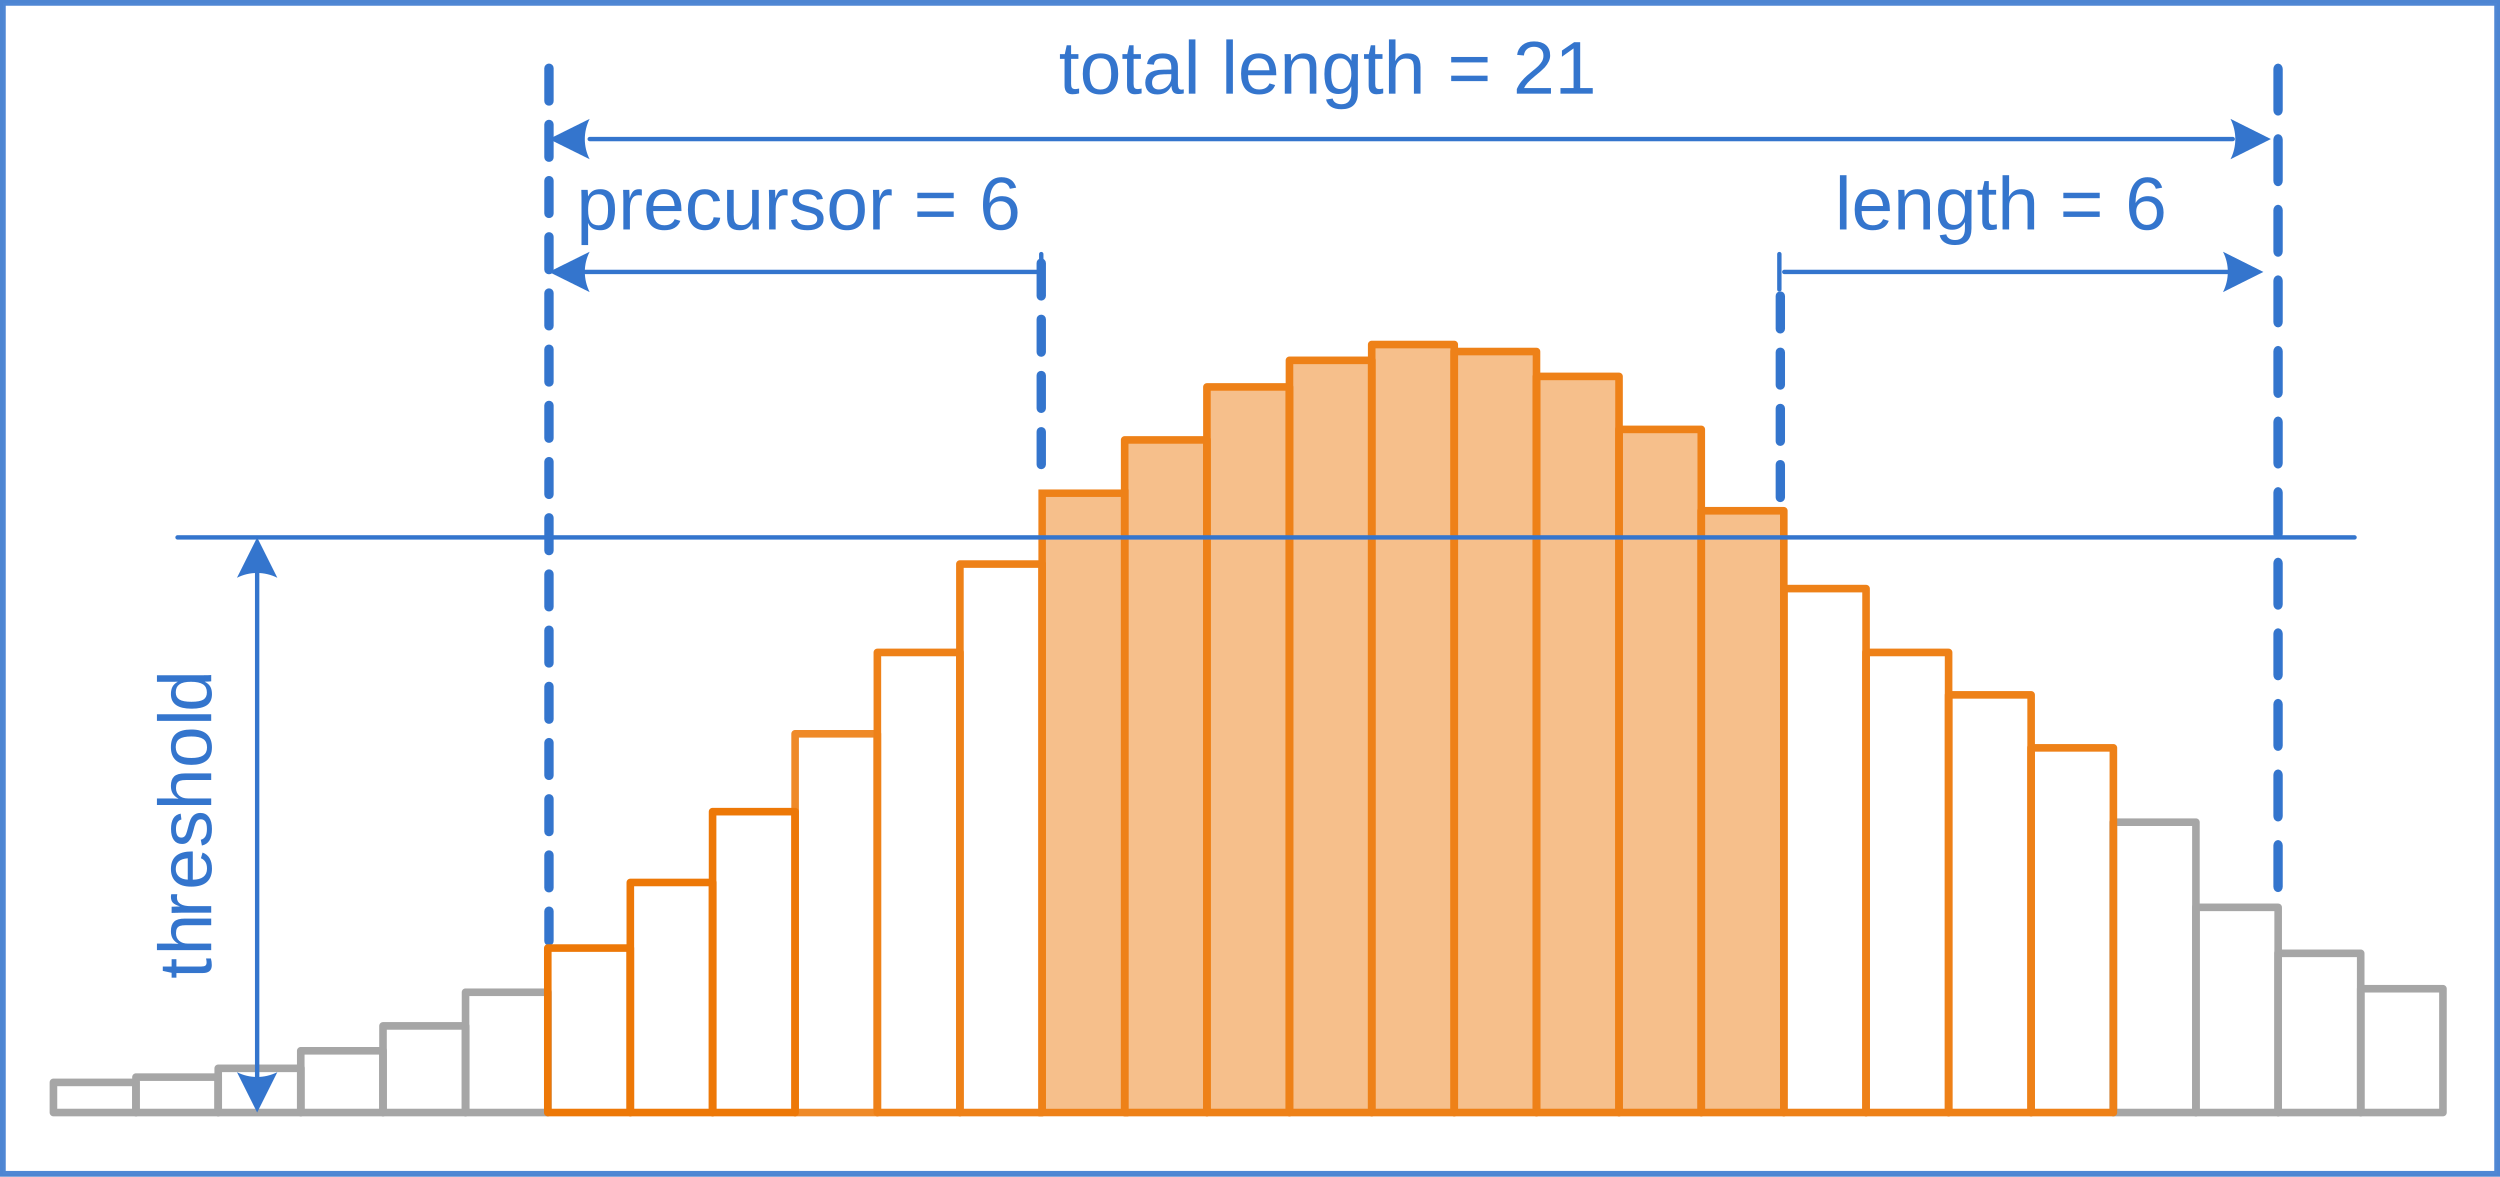
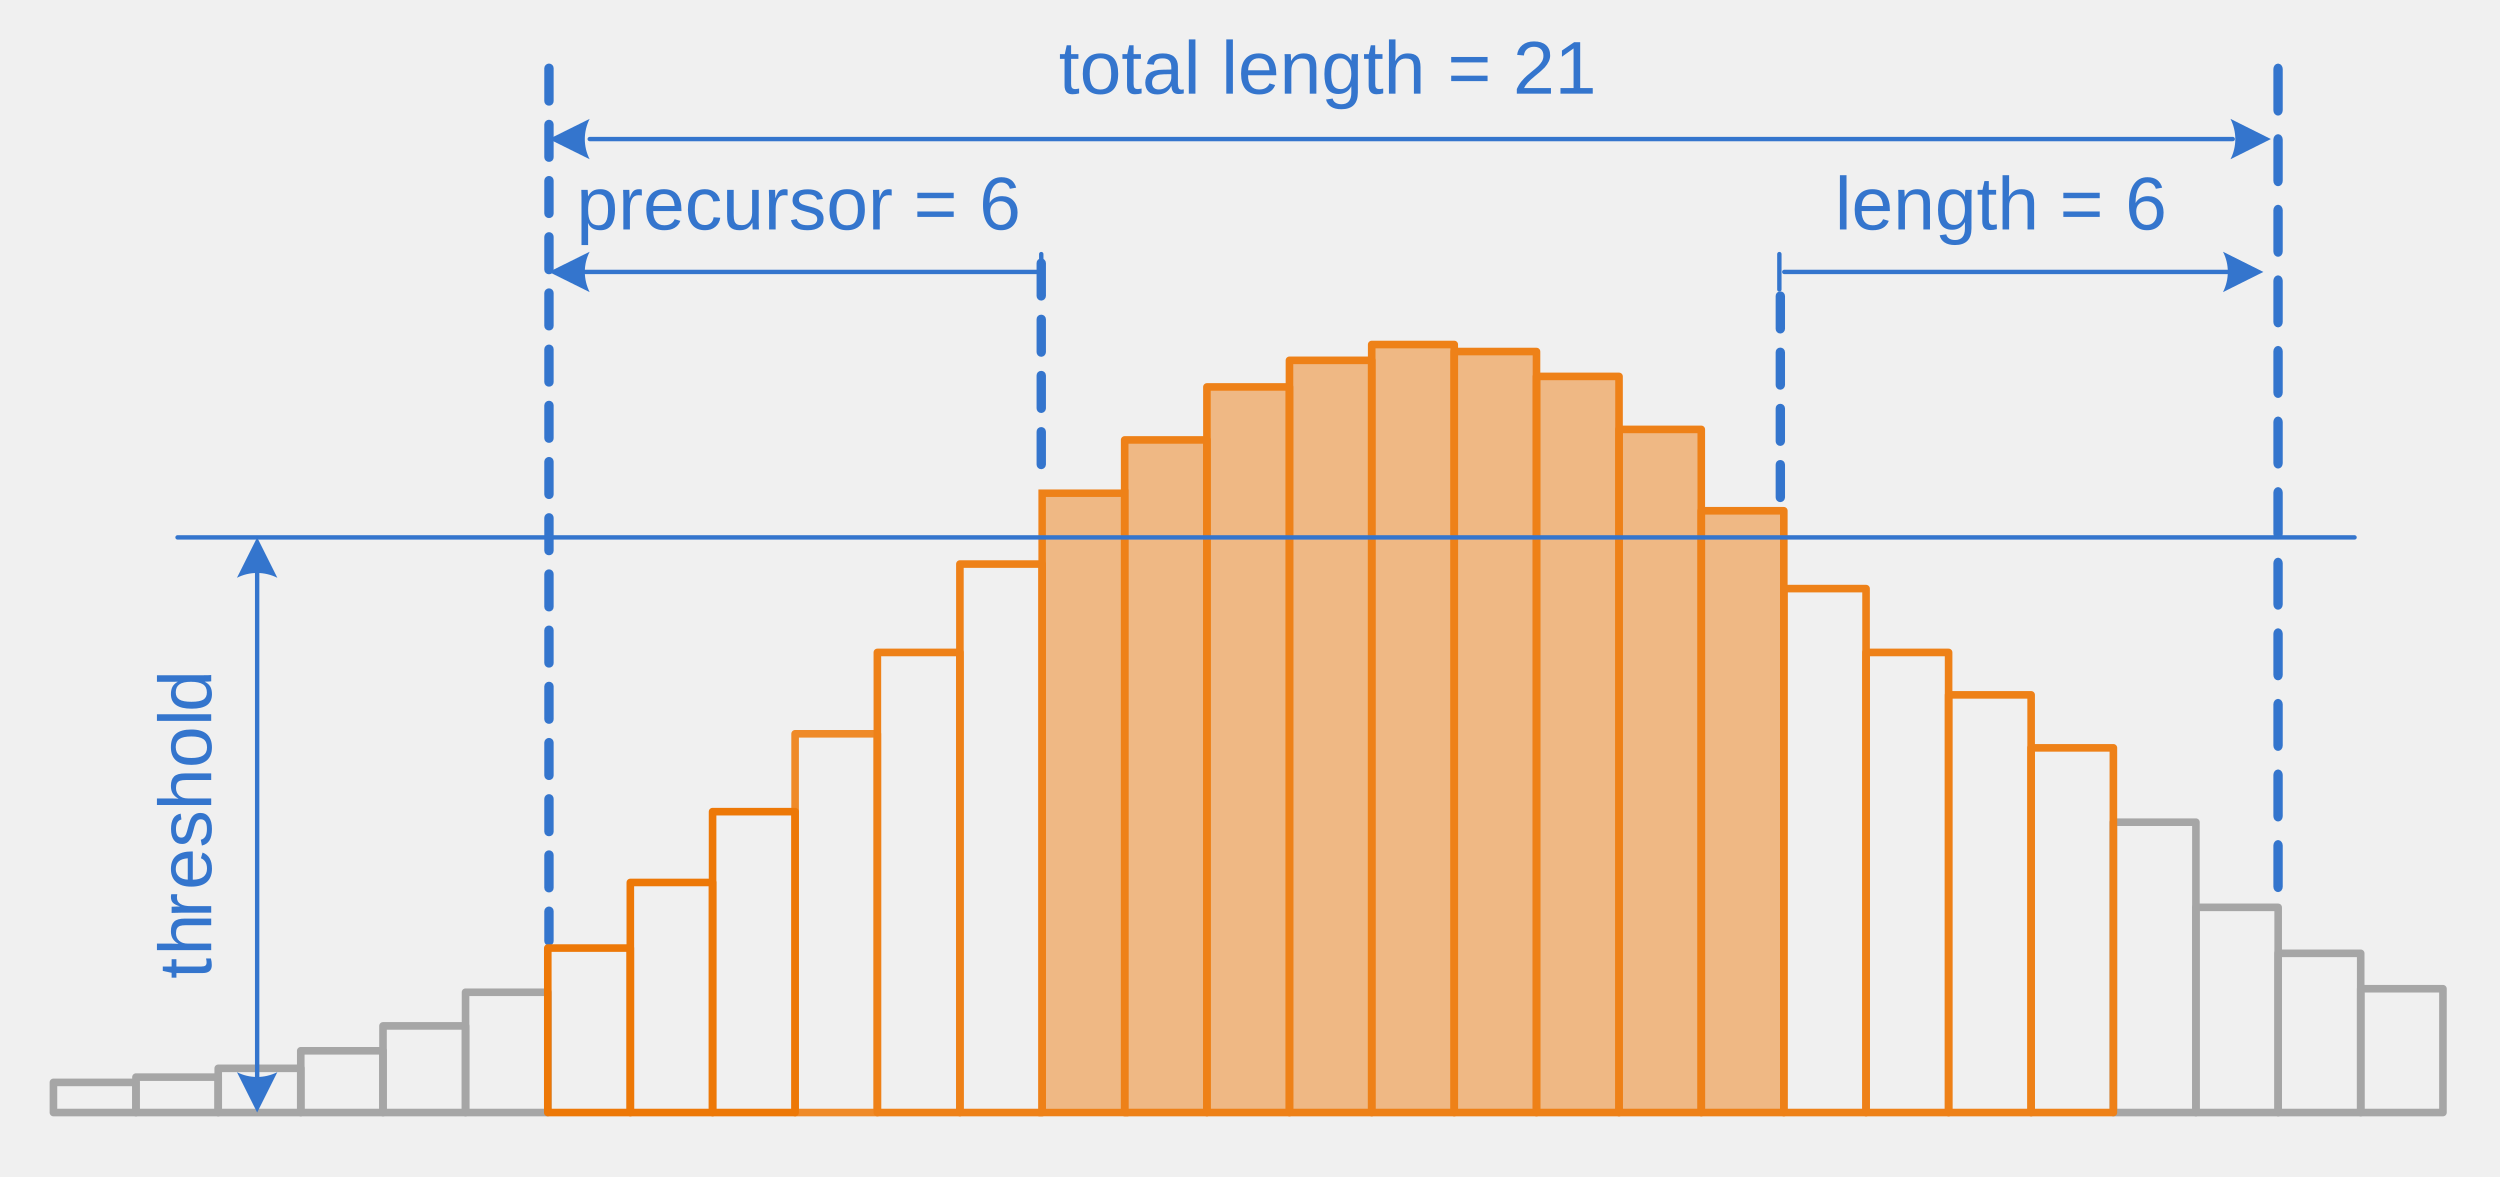
<svg xmlns="http://www.w3.org/2000/svg" width="667.963" height="314.391" id="svg2" version="1.1">
  <defs id="defs4">
    <filter id="filter3818" color-interpolation-filters="sRGB" x="-0.001" y="-0.063" width="1.01" height="1.457">
      <feFlood id="feFlood3820" flood-opacity="0.5" flood-color="rgb(0,0,0)" result="flood" />
      <feComposite id="feComposite3822" in2="SourceGraphic" in="flood" operator="in" result="composite1" />
      <feGaussianBlur id="feGaussianBlur3824" stdDeviation="0.001 0" result="blur" />
      <feOffset id="feOffset3826" dx="4" dy="4" result="offset" />
      <feComposite id="feComposite3828" in2="offset" in="SourceGraphic" operator="over" result="composite2" />
    </filter>
  </defs>
  <g id="layer1" transform="translate(-49.35857,-306.4776)">
    <g id="g2989" transform="translate(60.74353,308.9873)">
-       <rect style="fill:#ffffff;fill-opacity:1;stroke:#3475cd;stroke-width:1.534;stroke-dasharray:none;stroke-opacity:0.867" id="rect2" width="666.429" height="312.857" x="-10.618" y="-1.743" />
      <path id="path2991" d="m 135.915,15.719 v 8.759 c 0,0.391 -0.235,0.626 -0.626,0.626 -0.313,0 -0.626,-0.235 -0.626,-0.626 v -8.759 c 0,-0.313 0.313,-0.626 0.626,-0.626 0.391,0 0.626,0.313 0.626,0.626 z m 0,15.015 v 8.759 c 0,0.391 -0.235,0.626 -0.626,0.626 -0.313,0 -0.626,-0.235 -0.626,-0.626 v -8.759 c 0,-0.313 0.313,-0.626 0.626,-0.626 0.391,0 0.626,0.313 0.626,0.626 z m 0,15.015 v 8.759 c 0,0.391 -0.235,0.626 -0.626,0.626 -0.313,0 -0.626,-0.235 -0.626,-0.626 V 45.748 c 0,-0.313 0.313,-0.626 0.626,-0.626 0.391,0 0.626,0.313 0.626,0.626 z m 0,15.015 v 8.759 c 0,0.391 -0.235,0.626 -0.626,0.626 -0.313,0 -0.626,-0.235 -0.626,-0.626 v -8.759 c 0,-0.313 0.313,-0.626 0.626,-0.626 0.391,0 0.626,0.313 0.626,0.626 z m 0,15.015 v 8.759 c 0,0.391 -0.235,0.626 -0.626,0.626 -0.313,0 -0.626,-0.235 -0.626,-0.626 v -8.759 c 0,-0.313 0.313,-0.626 0.626,-0.626 0.391,0 0.626,0.313 0.626,0.626 z m 0,15.015 v 8.759 c 0,0.391 -0.235,0.626 -0.626,0.626 -0.313,0 -0.626,-0.235 -0.626,-0.626 v -8.759 c 0,-0.313 0.313,-0.626 0.626,-0.626 0.391,0 0.626,0.313 0.626,0.626 z m 0,15.015 v 8.759 c 0,0.391 -0.235,0.626 -0.626,0.626 -0.313,0 -0.626,-0.235 -0.626,-0.626 v -8.759 c 0,-0.313 0.313,-0.626 0.626,-0.626 0.391,0 0.626,0.313 0.626,0.626 z m 0,15.015 v 8.759 c 0,0.391 -0.235,0.626 -0.626,0.626 -0.313,0 -0.626,-0.235 -0.626,-0.626 v -8.759 c 0,-0.313 0.313,-0.626 0.626,-0.626 0.391,0 0.626,0.313 0.626,0.626 z m 0,15.015 v 8.759 c 0,0.391 -0.235,0.626 -0.626,0.626 -0.313,0 -0.626,-0.235 -0.626,-0.626 v -8.759 c 0,-0.313 0.313,-0.626 0.626,-0.626 0.391,0 0.626,0.313 0.626,0.626 z m 0,15.015 v 8.759 c 0,0.391 -0.235,0.626 -0.626,0.626 -0.313,0 -0.626,-0.235 -0.626,-0.626 v -8.759 c 0,-0.313 0.313,-0.626 0.626,-0.626 0.391,0 0.626,0.313 0.626,0.626 z m 0,15.015 v 8.759 c 0,0.391 -0.235,0.626 -0.626,0.626 -0.313,0 -0.626,-0.235 -0.626,-0.626 v -8.759 c 0,-0.313 0.313,-0.626 0.626,-0.626 0.391,0 0.626,0.313 0.626,0.626 z m 0,15.015 v 8.759 c 0,0.391 -0.235,0.626 -0.626,0.626 -0.313,0 -0.626,-0.235 -0.626,-0.626 v -8.759 c 0,-0.313 0.313,-0.626 0.626,-0.626 0.391,0 0.626,0.313 0.626,0.626 z m 0,15.015 v 8.759 c 0,0.391 -0.235,0.626 -0.626,0.626 -0.313,0 -0.626,-0.235 -0.626,-0.626 v -8.759 c 0,-0.313 0.313,-0.626 0.626,-0.626 0.391,0 0.626,0.313 0.626,0.626 z m 0,15.015 v 8.759 c 0,0.391 -0.235,0.626 -0.626,0.626 -0.313,0 -0.626,-0.235 -0.626,-0.626 v -8.759 c 0,-0.313 0.313,-0.626 0.626,-0.626 0.391,0 0.626,0.313 0.626,0.626 z m 0,15.015 v 8.759 c 0,0.391 -0.235,0.626 -0.626,0.626 -0.313,0 -0.626,-0.235 -0.626,-0.626 v -8.759 c 0,-0.313 0.313,-0.626 0.626,-0.626 0.391,0 0.626,0.313 0.626,0.626 z m 0,15.015 v 7.977 c 0,0.313 -0.235,0.626 -0.626,0.626 -0.313,0 -0.626,-0.313 -0.626,-0.626 v -7.977 c 0,-0.313 0.313,-0.626 0.626,-0.626 0.391,0 0.626,0.313 0.626,0.626 z" style="fill:#3475cd;fill-opacity:1;fill-rule:nonzero;stroke:#3475cd;stroke-width:1.251px;stroke-linecap:butt;stroke-linejoin:bevel;stroke-dasharray:none;stroke-opacity:1" />
      <path id="path2993" d="m 267.45,67.801 v 8.759 c 0,0.313 -0.313,0.626 -0.626,0.626 -0.391,0 -0.626,-0.313 -0.626,-0.626 v -8.759 c 0,-0.391 0.235,-0.626 0.626,-0.626 0.313,0 0.626,0.235 0.626,0.626 z m 0,15.015 v 8.759 c 0,0.313 -0.313,0.626 -0.626,0.626 -0.391,0 -0.626,-0.313 -0.626,-0.626 v -8.759 c 0,-0.391 0.235,-0.626 0.626,-0.626 0.313,0 0.626,0.235 0.626,0.626 z m 0,15.015 v 8.759 c 0,0.313 -0.313,0.626 -0.626,0.626 -0.391,0 -0.626,-0.313 -0.626,-0.626 v -8.759 c 0,-0.391 0.235,-0.626 0.626,-0.626 0.313,0 0.626,0.235 0.626,0.626 z m 0,15.015 v 8.759 c 0,0.313 -0.313,0.626 -0.626,0.626 -0.391,0 -0.626,-0.313 -0.626,-0.626 v -8.759 c 0,-0.391 0.235,-0.626 0.626,-0.626 0.313,0 0.626,0.235 0.626,0.626 z" style="fill:#3475cd;fill-opacity:1;fill-rule:nonzero;stroke:#3475cd;stroke-width:1.251px;stroke-linecap:butt;stroke-linejoin:bevel;stroke-dasharray:none;stroke-opacity:1" />
      <path id="path2993-2" d="m 464.92,76.599 v 8.759 c 0,0.313 -0.313,0.626 -0.626,0.626 -0.391,0 -0.626,-0.313 -0.626,-0.626 v -8.759 c 0,-0.391 0.235,-0.626 0.626,-0.626 0.313,0 0.626,0.235 0.626,0.626 z m 0,15.015 v 8.759 c 0,0.313 -0.313,0.626 -0.626,0.626 -0.391,0 -0.626,-0.313 -0.626,-0.626 v -8.759 c 0,-0.391 0.235,-0.626 0.626,-0.626 0.313,0 0.626,0.235 0.626,0.626 z m 0,15.015 v 8.759 c 0,0.313 -0.313,0.626 -0.626,0.626 -0.391,0 -0.626,-0.313 -0.626,-0.626 v -8.759 c 0,-0.391 0.235,-0.626 0.626,-0.626 0.313,0 0.626,0.235 0.626,0.626 z m 0,15.015 v 8.759 c 0,0.313 -0.313,0.626 -0.626,0.626 -0.391,0 -0.626,-0.313 -0.626,-0.626 v -8.759 c 0,-0.391 0.235,-0.626 0.626,-0.626 0.313,0 0.626,0.235 0.626,0.626 z" style="fill:#3475cd;fill-opacity:1;fill-rule:nonzero;stroke:#3475cd;stroke-width:1.251px;stroke-linecap:butt;stroke-linejoin:bevel;stroke-dasharray:none;stroke-opacity:1" />
      <path id="path2995" d="m 597.856,15.927 v 11.001 c 0,0.491 -0.289,0.786 -0.578,0.786 -0.289,0 -0.578,-0.295 -0.578,-0.786 V 15.927 c 0,-0.393 0.289,-0.786 0.578,-0.786 0.289,0 0.578,0.393 0.578,0.786 z m 0,18.86 v 11.001 c 0,0.491 -0.289,0.786 -0.578,0.786 -0.289,0 -0.578,-0.295 -0.578,-0.786 V 34.786 c 0,-0.393 0.289,-0.786 0.578,-0.786 0.289,0 0.578,0.393 0.578,0.786 z m 0,18.86 v 11.001 c 0,0.491 -0.289,0.786 -0.578,0.786 -0.289,0 -0.578,-0.295 -0.578,-0.786 V 53.646 c 0,-0.393 0.289,-0.786 0.578,-0.786 0.289,0 0.578,0.393 0.578,0.786 z m 0,18.86 v 11.001 c 0,0.491 -0.289,0.786 -0.578,0.786 -0.289,0 -0.578,-0.295 -0.578,-0.786 V 72.505 c 0,-0.393 0.289,-0.786 0.578,-0.786 0.289,0 0.578,0.393 0.578,0.786 z m 0,18.86 v 11.001 c 0,0.491 -0.289,0.786 -0.578,0.786 -0.289,0 -0.578,-0.295 -0.578,-0.786 V 91.365 c 0,-0.393 0.289,-0.786 0.578,-0.786 0.289,0 0.578,0.393 0.578,0.786 z m 0,18.86 v 11.001 c 0,0.491 -0.289,0.786 -0.578,0.786 -0.289,0 -0.578,-0.295 -0.578,-0.786 v -11.001 c 0,-0.393 0.289,-0.786 0.578,-0.786 0.289,0 0.578,0.393 0.578,0.786 z m 0,18.86 v 11.001 c 0,0.491 -0.289,0.786 -0.578,0.786 -0.289,0 -0.578,-0.295 -0.578,-0.786 v -11.001 c 0,-0.393 0.289,-0.786 0.578,-0.786 0.289,0 0.578,0.393 0.578,0.786 z m 0,18.86 v 11.001 c 0,0.491 -0.289,0.786 -0.578,0.786 -0.289,0 -0.578,-0.295 -0.578,-0.786 v -11.001 c 0,-0.393 0.289,-0.786 0.578,-0.786 0.289,0 0.578,0.393 0.578,0.786 z m 0,18.86 v 11.001 c 0,0.491 -0.289,0.786 -0.578,0.786 -0.289,0 -0.578,-0.295 -0.578,-0.786 v -11.001 c 0,-0.393 0.289,-0.786 0.578,-0.786 0.289,0 0.578,0.393 0.578,0.786 z m 0,18.86 v 11.001 c 0,0.491 -0.289,0.786 -0.578,0.786 -0.289,0 -0.578,-0.295 -0.578,-0.786 v -11.001 c 0,-0.393 0.289,-0.786 0.578,-0.786 0.289,0 0.578,0.393 0.578,0.786 z m 0,18.86 v 11.001 c 0,0.491 -0.289,0.786 -0.578,0.786 -0.289,0 -0.578,-0.295 -0.578,-0.786 v -11.001 c 0,-0.393 0.289,-0.786 0.578,-0.786 0.289,0 0.578,0.393 0.578,0.786 z m 0,18.86 v 11.001 c 0,0.491 -0.289,0.786 -0.578,0.786 -0.289,0 -0.578,-0.295 -0.578,-0.786 v -11.001 c 0,-0.393 0.289,-0.786 0.578,-0.786 0.289,0 0.578,0.393 0.578,0.786 z" style="fill:#3475cd;fill-opacity:1;fill-rule:nonzero;stroke:#3475cd;stroke-width:1.347px;stroke-linecap:butt;stroke-linejoin:bevel;stroke-dasharray:none;stroke-opacity:1" />
      <path id="path2997" d="M 2.893,294.743 H 24.946 v -8.055 H 2.893 Z" style="fill:none;stroke:#a6a6a6;stroke-width:2.033px;stroke-linecap:round;stroke-linejoin:round;stroke-dasharray:none;stroke-opacity:1" />
      <path id="path2999" d="m 24.946,294.743 h 21.975 v -9.462 H 24.946 Z" style="fill:none;stroke:#a6a6a6;stroke-width:2.033px;stroke-linecap:round;stroke-linejoin:round;stroke-dasharray:none;stroke-opacity:1" />
      <path id="path3001" d="m 68.974,294.743 h 21.975 v -16.501 H 68.974 Z" style="fill:none;stroke:#a6a6a6;stroke-width:2.033px;stroke-linecap:round;stroke-linejoin:round;stroke-dasharray:none;stroke-opacity:1" />
      <path id="path3003" d="M 46.921,294.743 H 68.974 V 282.934 H 46.921 Z" style="fill:none;stroke:#a6a6a6;stroke-width:2.033px;stroke-linecap:round;stroke-linejoin:round;stroke-dasharray:none;stroke-opacity:1" />
      <path id="path3005" d="M 90.949,294.743 H 113.002 V 271.595 H 90.949 Z" style="fill:none;stroke:#a6a6a6;stroke-width:2.033px;stroke-linecap:round;stroke-linejoin:round;stroke-dasharray:none;stroke-opacity:1" />
      <path id="path3007" d="m 113.002,294.743 h 21.975 v -32.141 h -21.975 z" style="fill:none;stroke:#a6a6a6;stroke-width:2.033px;stroke-linecap:round;stroke-linejoin:round;stroke-dasharray:none;stroke-opacity:1" />
      <path id="path3009" d="m 134.976,294.743 h 22.053 v -43.949 h -22.053 z" style="fill:none;stroke:#ed7807;stroke-width:2.033px;stroke-linecap:round;stroke-linejoin:round;stroke-dasharray:none;stroke-opacity:1" />
      <path id="path3011" d="m 157.029,294.743 h 21.975 v -61.467 h -21.975 z" style="fill:none;stroke:#ed7807;stroke-width:2.033px;stroke-linecap:round;stroke-linejoin:round;stroke-dasharray:none;stroke-opacity:1" />
      <path id="path3013" d="m 201.057,294.743 h 21.975 V 193.55 h -21.975 z" style="fill:none;stroke:#ef8a28;stroke-width:2.033px;stroke-linecap:round;stroke-linejoin:round;stroke-dasharray:none;stroke-opacity:1" />
      <path id="path3015" d="m 179.004,294.743 h 22.053 V 214.351 h -22.053 z" style="fill:none;stroke:#ed7807;stroke-width:2.033px;stroke-linecap:round;stroke-linejoin:round;stroke-dasharray:none;stroke-opacity:1" />
      <path id="path3017" d="m 223.032,294.743 h 22.053 V 171.81 h -22.053 z" style="fill:none;stroke:#ee8118;stroke-width:2.033px;stroke-linecap:round;stroke-linejoin:round;stroke-dasharray:none;stroke-opacity:1" />
      <path id="path3019" d="m 245.085,294.743 h 21.975 V 148.193 h -21.975 z" style="fill:none;stroke:#ee8118;stroke-width:2.033px;stroke-linecap:round;stroke-linejoin:round;stroke-dasharray:none;stroke-opacity:1" />
      <path id="path3021" d="m 267.059,129.268 v 165.475 h 22.053 V 129.268 Z" style="fill:#ee8118;fill-opacity:0.5;fill-rule:evenodd;stroke:#ee8118;stroke-width:2;stroke-miterlimit:4;stroke-dasharray:none;stroke-opacity:1" />
      <path id="path3025" d="m 289.112,294.743 h 21.975 V 115.035 h -21.975 z" style="fill:#ee8118;stroke:#ee8118;stroke-width:2.033px;stroke-linecap:round;stroke-linejoin:round;stroke-dasharray:none;stroke-opacity:1;fill-opacity:0.5" />
      <path id="path3027" d="m 311.087,294.743 h 22.053 v -193.863 h -22.053 z" style="fill:#ee8118;stroke:#ee8118;stroke-width:2.033px;stroke-linecap:round;stroke-linejoin:round;stroke-dasharray:none;stroke-opacity:1;fill-opacity:0.5" />
      <path id="path3029" d="m 355.115,294.743 h 22.053 V 89.541 h -22.053 z" style="fill:#ee8118;stroke:#ee8118;stroke-width:2.033px;stroke-linecap:round;stroke-linejoin:round;stroke-dasharray:none;stroke-opacity:1;fill-opacity:0.5" />
      <path id="path3031" d="m 333.14,294.743 h 21.975 V 93.764 h -21.975 z" style="fill:#ee8118;stroke:#ee8118;stroke-width:2.033px;stroke-linecap:round;stroke-linejoin:round;stroke-dasharray:none;stroke-opacity:1;fill-opacity:0.5" />
      <path id="path3033" d="m 377.168,294.743 h 21.975 V 91.418 h -21.975 z" style="fill:#ee8118;stroke:#ee8118;stroke-width:2.033px;stroke-linecap:round;stroke-linejoin:round;stroke-dasharray:none;stroke-opacity:1;fill-opacity:0.5" />
      <path id="path3035" d="m 399.142,294.743 h 22.053 V 98.065 h -22.053 z" style="fill:#ee8118;stroke:#ee8118;stroke-width:2.033;stroke-linecap:round;stroke-linejoin:round;stroke-miterlimit:4;stroke-dasharray:none;stroke-opacity:1;fill-opacity:0.5" />
      <path id="path3037" d="m 421.195,294.743 h 21.975 V 112.22 h -21.975 z" style="fill:#ee8118;stroke:#ee8118;stroke-width:2.033px;stroke-linecap:round;stroke-linejoin:round;stroke-dasharray:none;stroke-opacity:1;fill-opacity:0.5" />
      <path id="path3039" d="m 443.17,294.743 h 22.053 v -160.783 h -22.053 z" style="fill:#ee8118;stroke:#ee8118;stroke-width:2.033px;stroke-linecap:round;stroke-linejoin:round;stroke-dasharray:none;stroke-opacity:1;fill-opacity:0.5" />
      <path id="path3041" d="m 465.223,294.743 h 21.975 V 154.762 h -21.975 z" style="fill:none;stroke:#ee8118;stroke-width:2.033px;stroke-linecap:round;stroke-linejoin:round;stroke-dasharray:none;stroke-opacity:1" />
      <path id="path3043" d="m 487.198,294.743 h 22.053 V 171.81 h -22.053 z" style="fill:none;stroke:#ee8118;stroke-width:2.033px;stroke-linecap:round;stroke-linejoin:round;stroke-dasharray:none;stroke-opacity:1" />
      <path id="path3045" d="m 509.251,294.743 h 22.053 V 183.149 h -22.053 z" style="fill:none;stroke:#ee8118;stroke-width:2.033px;stroke-linecap:round;stroke-linejoin:round;stroke-dasharray:none;stroke-opacity:1" />
      <path id="path3047" d="m 553.278,294.743 h 22.053 v -77.576 h -22.053 z" style="fill:none;stroke:#a6a6a6;stroke-width:2.033px;stroke-linecap:round;stroke-linejoin:round;stroke-dasharray:none;stroke-opacity:1" />
      <path id="path3049" d="m 575.331,294.743 h 21.975 v -54.82 h -21.975 z" style="fill:none;stroke:#a6a6a6;stroke-width:2.033px;stroke-linecap:round;stroke-linejoin:round;stroke-dasharray:none;stroke-opacity:1" />
      <path id="path3051" d="m 597.306,294.743 h 22.053 v -42.542 h -22.053 z" style="fill:none;stroke:#a6a6a6;stroke-width:2.033px;stroke-linecap:round;stroke-linejoin:round;stroke-dasharray:none;stroke-opacity:1" />
      <path id="path3053" d="m 619.359,294.743 h 21.975 v -33.079 h -21.975 z" style="fill:none;stroke:#a6a6a6;stroke-width:2.033px;stroke-linecap:round;stroke-linejoin:round;stroke-dasharray:none;stroke-opacity:1" />
      <path id="path3055" d="m 531.304,294.743 h 21.975 v -97.44 h -21.975 z" style="fill:none;stroke:#ee8118;stroke-width:2.033px;stroke-linecap:round;stroke-linejoin:round;stroke-dasharray:none;stroke-opacity:1" />
      <path id="path3057" d="M 36.051,141.076 H 617.717" style="fill:none;stroke:#3475cd;stroke-width:1.173px;stroke-linecap:round;stroke-linejoin:round;stroke-dasharray:none;stroke-opacity:1" />
      <path id="path3059" d="M 465.343,70.147 H 584.739" style="fill:none;stroke:#3475cd;stroke-width:1.173;stroke-linecap:round;stroke-linejoin:round;stroke-dasharray:none;stroke-opacity:1" />
      <path id="path3061" d="m 593.357,70.147 -10.792,5.396 c 1.72,-3.441 1.72,-7.429 0,-10.792 v 0 z" style="fill:#3475cd;fill-opacity:1;fill-rule:evenodd;stroke:none" />
      <path id="path3063" d="m 464.034,65.377 v 9.462" style="fill:none;stroke:#3475cd;stroke-width:1.173px;stroke-linecap:round;stroke-linejoin:round;stroke-dasharray:none;stroke-opacity:1" />
      <path id="path3065" d="m 266.825,65.377 v 9.462" style="fill:none;stroke:#3475cd;stroke-width:1.173px;stroke-linecap:round;stroke-linejoin:round;stroke-dasharray:none;stroke-opacity:1" />
      <path id="path3067" d="M 143.5,70.147 H 266.825" style="fill:none;stroke:#3475cd;stroke-width:1.173px;stroke-linecap:round;stroke-linejoin:round;stroke-dasharray:none;stroke-opacity:1" />
      <path id="path3069" d="m 135.289,70.147 10.87,-5.396 c -1.72,3.363 -1.72,7.351 0,10.792 v 0 z" style="fill:#3475cd;fill-opacity:1;fill-rule:evenodd;stroke:none" />
      <text id="text3071" style="font-style:normal;font-weight:normal;font-size:20.02px;line-height:0%;font-family:Arial;text-align:start;text-anchor:start;fill:#3475cd" y="58.808" x="142.64" xml:space="preserve">precursor </text>
      <text id="text3073" style="font-style:normal;font-weight:normal;font-size:20.02px;line-height:0%;font-family:Arial;text-align:start;text-anchor:start;fill:#3475cd" y="58.808" x="232.729" xml:space="preserve">= </text>
      <text id="text3075" style="font-style:normal;font-weight:normal;font-size:20.02px;line-height:0%;font-family:Arial;text-align:start;text-anchor:start;fill:#3475cd" y="58.808" x="250.246" xml:space="preserve">6</text>
      <text id="text3077" style="font-style:normal;font-weight:normal;font-size:20.02px;line-height:0%;font-family:Arial;text-align:start;text-anchor:start;fill:#3475cd" y="58.808" x="478.867" xml:space="preserve">length </text>
      <text id="text3079" style="font-style:normal;font-weight:normal;font-size:20.02px;line-height:0%;font-family:Arial;text-align:start;text-anchor:start;fill:#3475cd" y="58.808" x="538.926" xml:space="preserve">= </text>
      <text id="text3081" style="font-style:normal;font-weight:normal;font-size:20.02px;line-height:0%;font-family:Arial;text-align:start;text-anchor:start;fill:#3475cd" y="58.808" x="556.443" xml:space="preserve">6</text>
      <path id="path3083" d="M 146.179,34.643 H 585.169" style="fill:none;stroke:#3475cd;stroke-width:1.173;stroke-linecap:round;stroke-linejoin:round;stroke-dasharray:none;stroke-opacity:1" />
      <path id="path3085" d="m 135.289,34.643 10.87,-5.396 c -1.72,3.441 -1.72,7.429 0,10.792 v 0 z" style="fill:#3475cd;fill-opacity:1;fill-rule:evenodd;stroke:none" />
      <path id="path3087" d="m 595.357,34.643 -10.792,5.396 c 1.72,-3.363 1.72,-7.351 0,-10.792 v 0 z" style="fill:#3475cd;fill-opacity:1;fill-rule:evenodd;stroke:none" />
      <text id="text3089" style="font-style:normal;font-weight:normal;font-size:20.02px;line-height:0%;font-family:Arial;text-align:start;text-anchor:start;fill:#3475cd" y="22.522" x="271.517" xml:space="preserve">total length </text>
      <text id="text3091" style="font-style:normal;font-weight:normal;font-size:20.02px;line-height:0%;font-family:Arial;text-align:start;text-anchor:start;fill:#3475cd" y="22.522" x="375.369" xml:space="preserve">= </text>
      <text id="text3093" style="font-style:normal;font-weight:normal;font-size:20.02px;line-height:0%;font-family:Arial;text-align:start;text-anchor:start;fill:#3475cd" y="22.522" x="392.886" xml:space="preserve">21</text>
      <path id="path3097" d="M 57.322,149.287 V 286.61" style="fill:none;stroke:#3475cd;stroke-width:1.173px;stroke-linecap:round;stroke-linejoin:round;stroke-dasharray:none;stroke-opacity:1" />
      <path id="path3099" d="m 57.322,141.076 5.396,10.792 c -3.441,-1.72 -7.429,-1.72 -10.792,0 v 0 z" style="fill:#3475cd;fill-opacity:1;fill-rule:evenodd;stroke:none" />
      <path id="path3101" d="M 57.322,294.743 51.926,283.951 c 3.363,1.72 7.351,1.72 10.792,0 v 0 z" style="fill:#3475cd;fill-opacity:1;fill-rule:evenodd;stroke:none" />
      <text id="text3103" style="font-style:normal;font-weight:normal;font-size:20.02px;line-height:0%;font-family:Arial;text-align:start;text-anchor:start;fill:#3475cd" transform="rotate(-90,45.04429,259.0047)" y="259.005" x="45.044" xml:space="preserve">t</text>
      <text id="text3105" style="font-style:normal;font-weight:normal;font-size:20.02px;line-height:0%;font-family:Arial;text-align:start;text-anchor:start;fill:#3475cd" transform="rotate(-90,45.04429,252.7485)" y="252.749" x="45.044" xml:space="preserve">h</text>
      <text id="text3107" style="font-style:normal;font-weight:normal;font-size:20.02px;line-height:0%;font-family:Arial;text-align:start;text-anchor:start;fill:#3475cd" transform="rotate(-90,45.04429,242.7387)" y="242.739" x="45.044" xml:space="preserve">r</text>
      <text id="text3109" style="font-style:normal;font-weight:normal;font-size:20.02px;line-height:0%;font-family:Arial;text-align:start;text-anchor:start;fill:#3475cd" transform="rotate(-90,45.04429,235.2313)" y="235.231" x="45.044" xml:space="preserve">e</text>
      <text id="text3111" style="font-style:normal;font-weight:normal;font-size:20.02px;line-height:0%;font-family:Arial;text-align:start;text-anchor:start;fill:#3475cd" transform="rotate(-90,45.04429,223.9702)" y="223.97" x="45.044" xml:space="preserve">s</text>
      <text id="text3113" style="font-style:normal;font-weight:normal;font-size:20.02px;line-height:0%;font-family:Arial;text-align:start;text-anchor:start;fill:#3475cd" transform="rotate(-90,45.04429,213.9604)" y="213.96" x="45.044" xml:space="preserve">h</text>
      <text id="text3115" style="font-style:normal;font-weight:normal;font-size:20.02px;line-height:0%;font-family:Arial;text-align:start;text-anchor:start;fill:#3475cd" transform="rotate(-90,45.04429,202.6993)" y="202.699" x="45.044" xml:space="preserve">o</text>
      <text id="text3117" style="font-style:normal;font-weight:normal;font-size:20.02px;line-height:0%;font-family:Arial;text-align:start;text-anchor:start;fill:#3475cd" transform="rotate(-90,45.04429,191.4382)" y="191.438" x="45.044" xml:space="preserve">l</text>
      <text id="text3119" style="font-style:normal;font-weight:normal;font-size:20.02px;line-height:0%;font-family:Arial;text-align:start;text-anchor:start;fill:#3475cd" transform="rotate(-90,45.04429,187.6846)" y="187.685" x="45.044" xml:space="preserve">d</text>
    </g>
  </g>
</svg>
